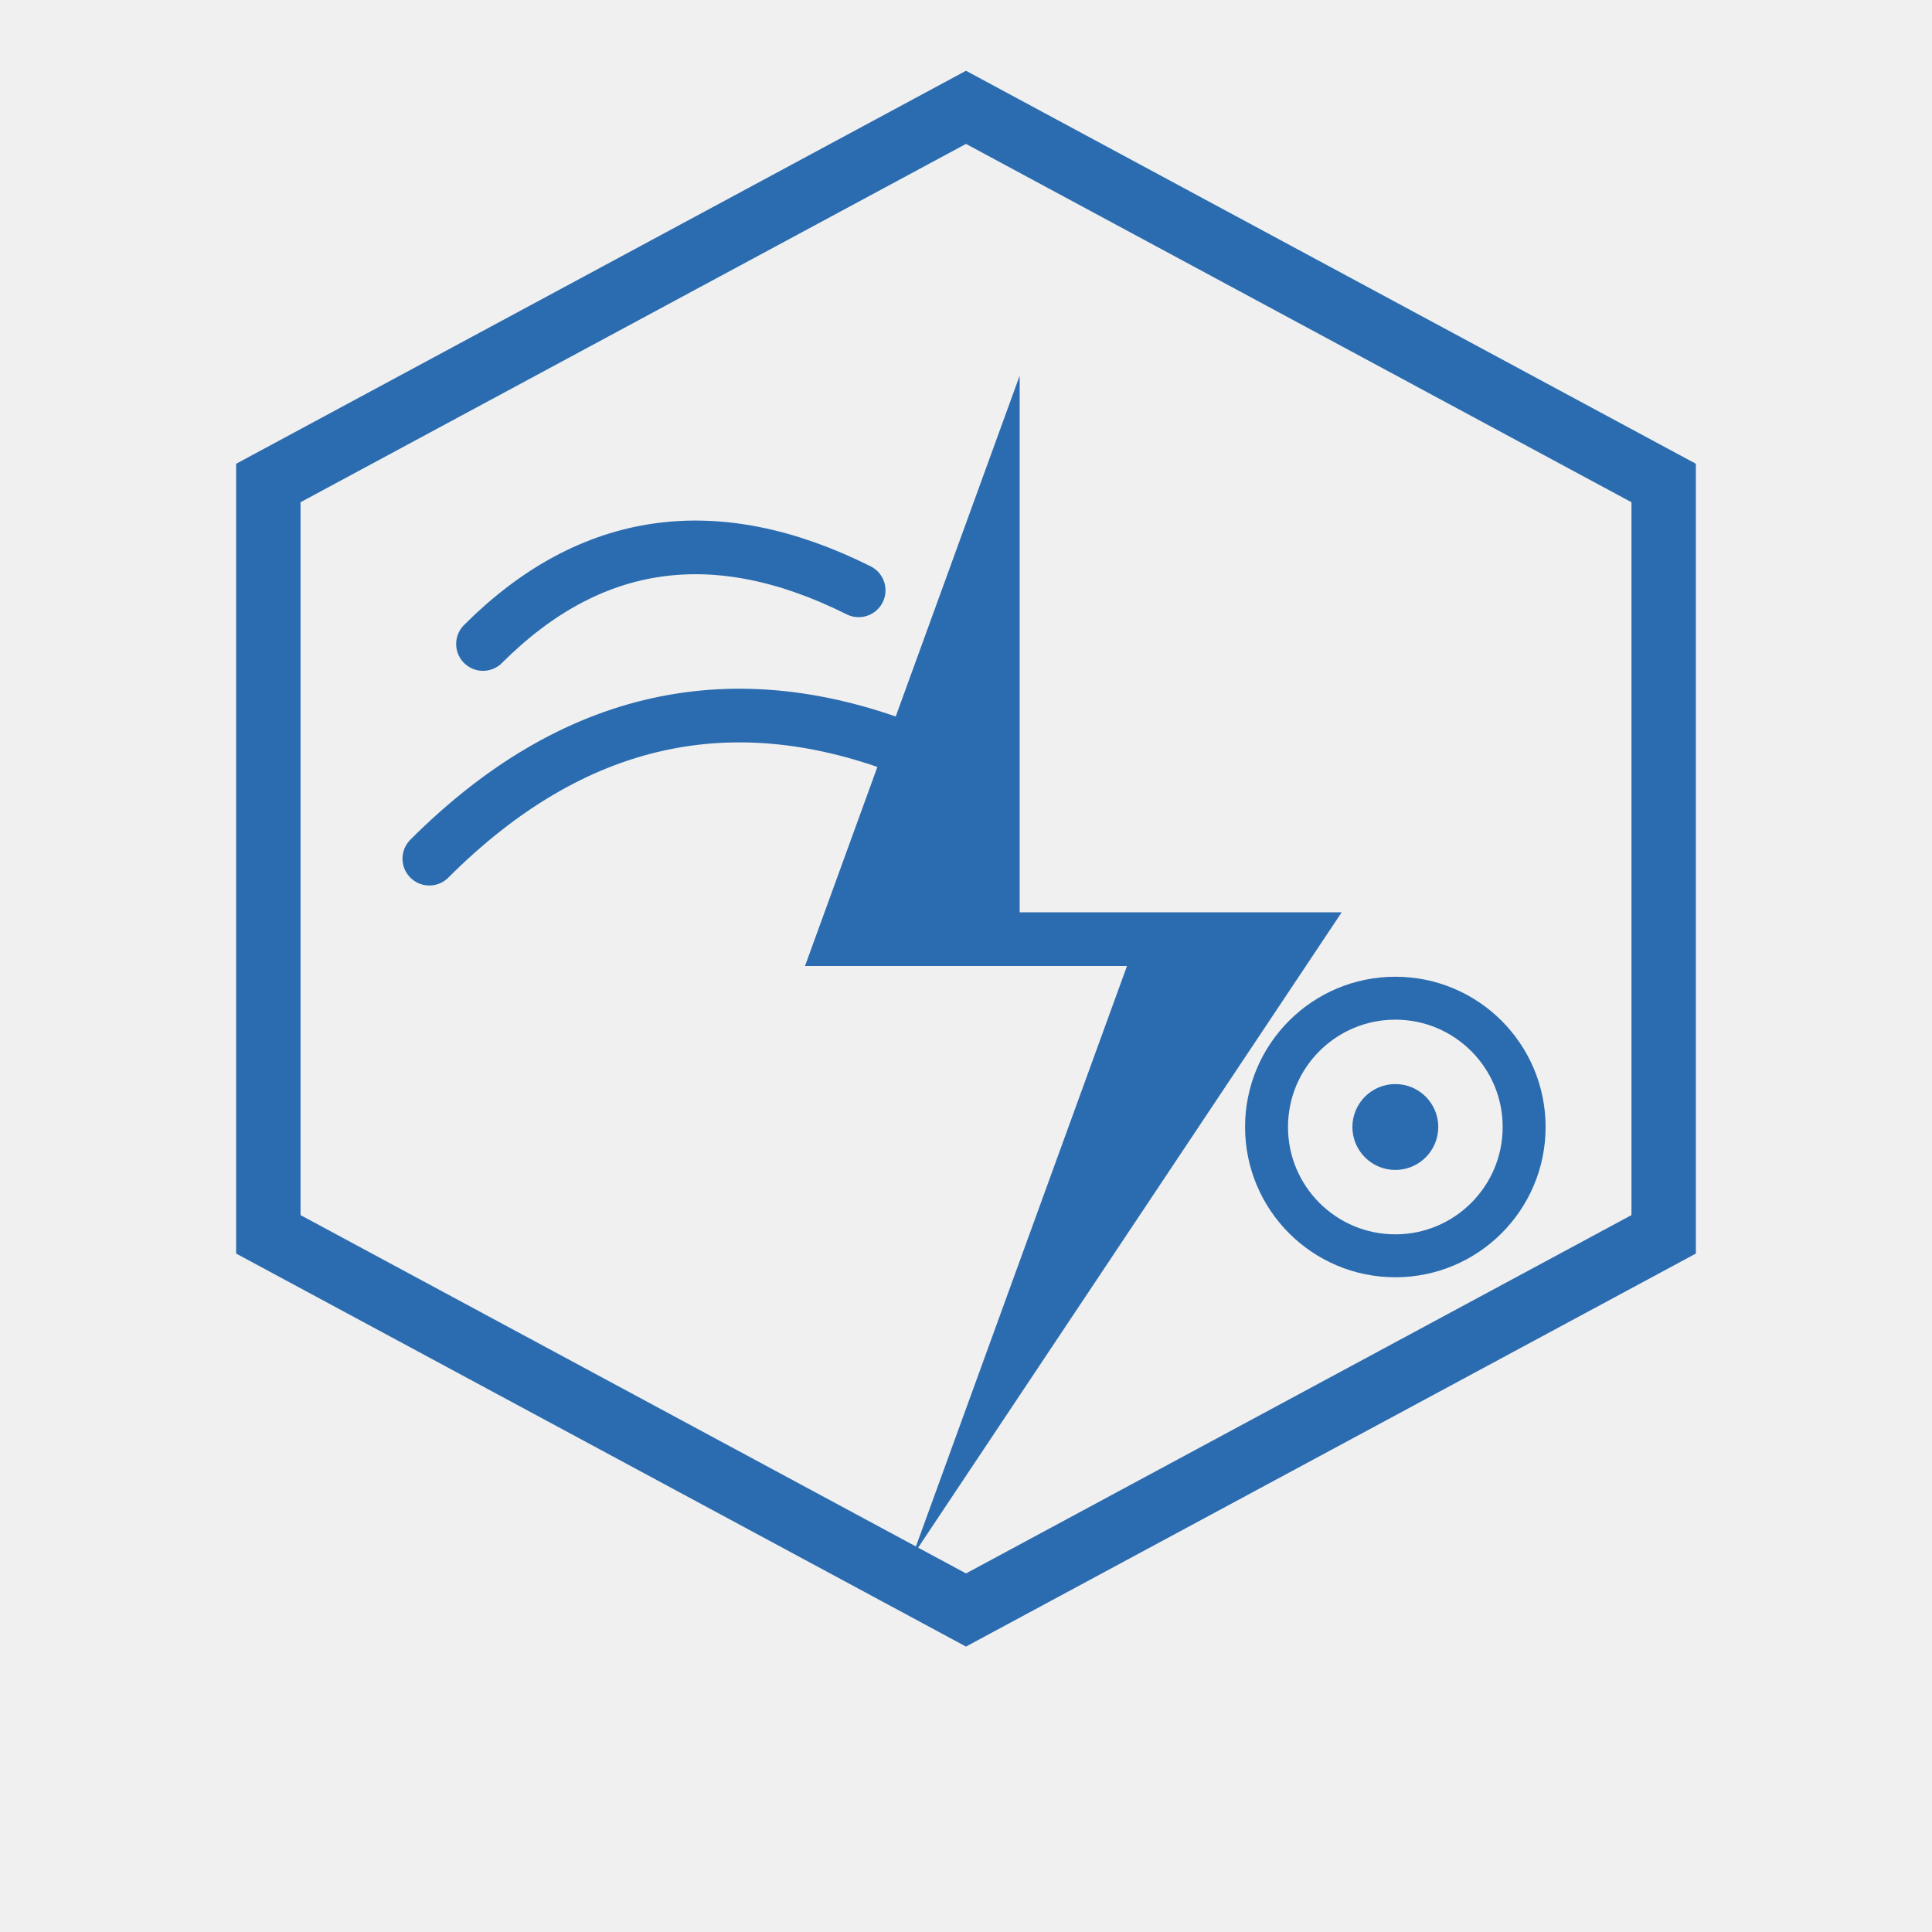
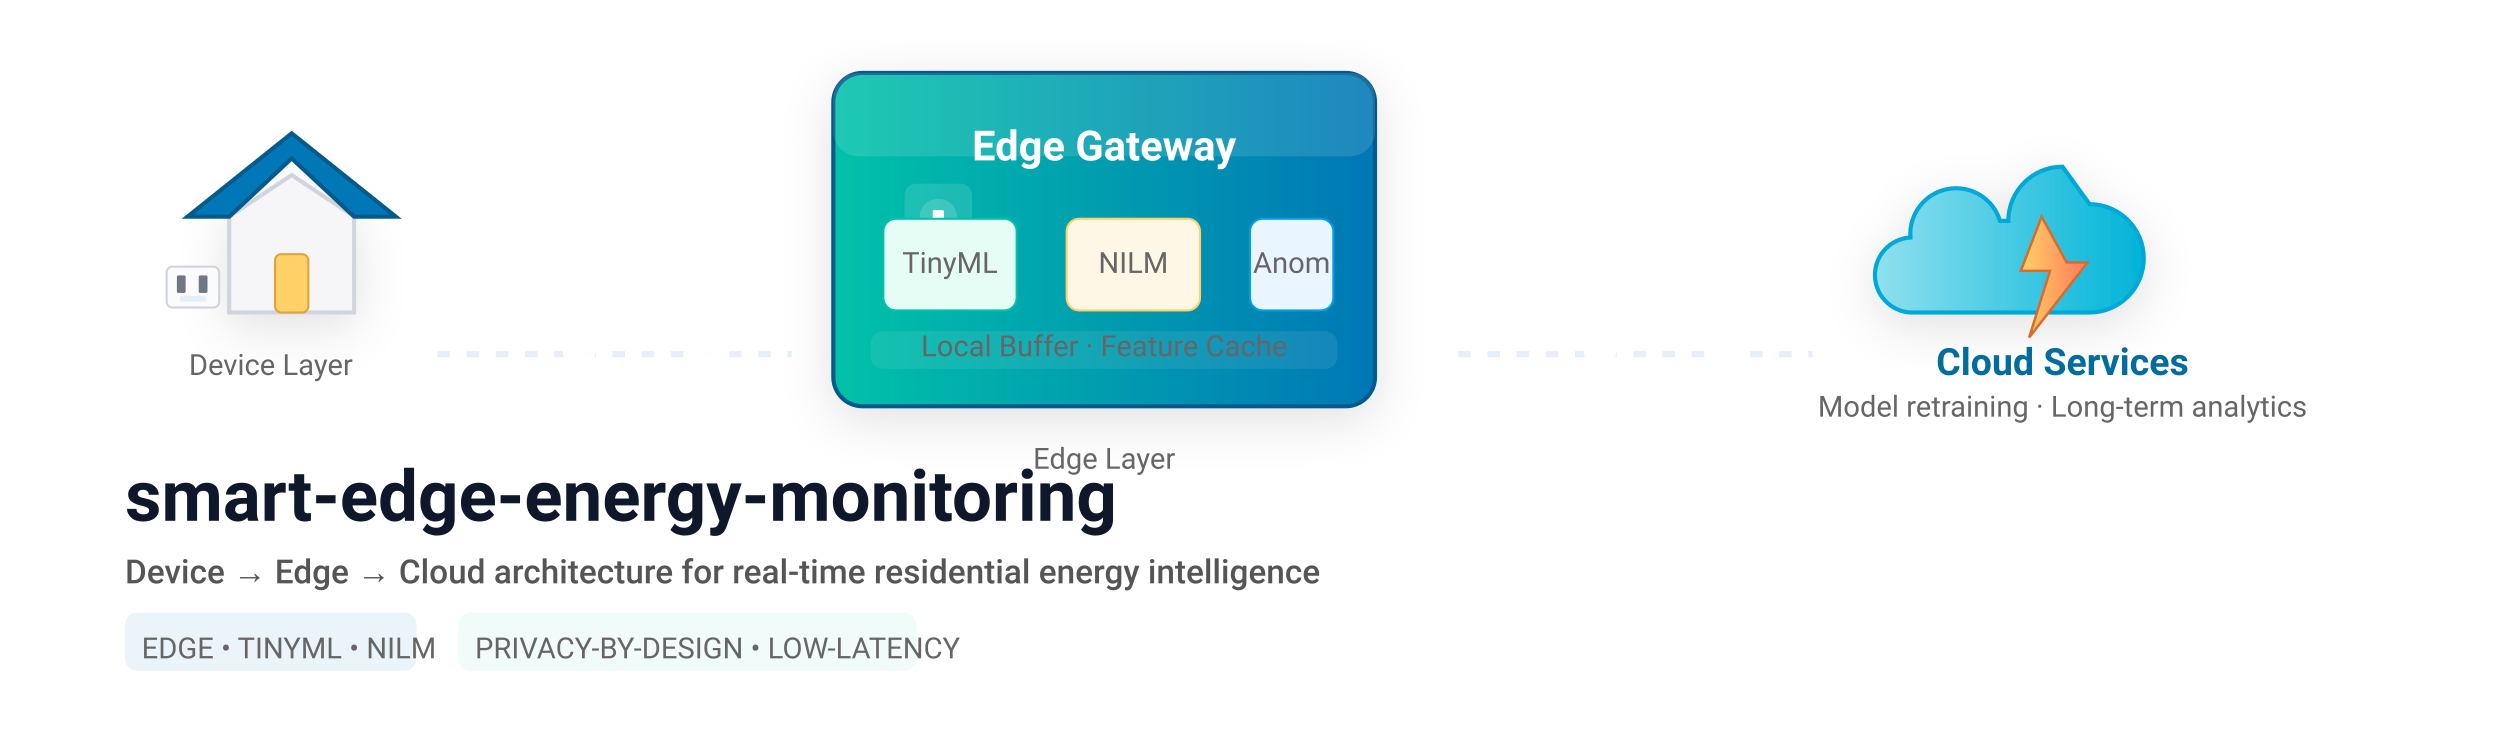
- <svg xmlns="http://www.w3.org/2000/svg" width="180" height="180" viewBox="0 0 180 180">
-   <polygon points="90,10 155,45 155,115 90,150 25,115 25,45" fill="none" stroke="#2B6CB0" stroke-width="6" />
-   <polygon points="95,35 75,90 105,90 85,145 125,85 95,85" fill="#2B6CB0" />
-   <path d="M45 60 Q60 45 80 55" stroke="#2B6CB0" stroke-width="5" fill="none" stroke-linecap="round" />
-   <path d="M40 80 Q60 60 85 70" stroke="#2B6CB0" stroke-width="5" fill="none" stroke-linecap="round" />
-   <circle cx="130" cy="105" r="12" stroke="#2B6CB0" stroke-width="4" fill="none" />
-   <circle cx="130" cy="105" r="4" fill="#2B6CB0" />
+ <svg xmlns="http://www.w3.org/2000/svg" width="1200" height="360" viewBox="0 0 1200 360" role="img" aria-label="smart-edge-energy-monitoring logo">
+   <defs>
+     <linearGradient id="g-edge" x1="0" x2="1">
+       <stop offset="0%" stop-color="#00C2A8" />
+       <stop offset="100%" stop-color="#0077B6" />
+     </linearGradient>
+     <linearGradient id="g-cloud" x1="0" x2="1">
+       <stop offset="0%" stop-color="#90E0EF" />
+       <stop offset="100%" stop-color="#00B4D8" />
+     </linearGradient>
+     <linearGradient id="g-energy" x1="0" x2="1">
+       <stop offset="0%" stop-color="#FFD166" />
+       <stop offset="100%" stop-color="#FF7A59" />
+     </linearGradient>
+     <filter id="fs" x="-40%" y="-40%" width="180%" height="180%">
+       <feDropShadow dx="0" dy="6" stdDeviation="12" flood-color="#000" flood-opacity="0.12" />
+     </filter>
+     <symbol id="node-dot" viewBox="0 0 20 20">
+       <circle cx="10" cy="10" r="10" fill="#ffffff" opacity="0.95" />
+     </symbol>
+     <style type="text/css">
+       .title { font-family: "Segoe UI", Roboto, "Helvetica Neue", Arial, sans-serif; font-weight: 700; }
+       .subtitle { font-family: "Segoe UI", Roboto, "Helvetica Neue", Arial, sans-serif; font-weight: 500; fill:#555; }
+       .label { font-family: "Segoe UI", Roboto, "Helvetica Neue", Arial, sans-serif; font-size:14px; fill:#666; }
+     </style>
+   </defs>
+   <rect x="0" y="0" width="1200" height="360" fill="#ffffff" />
+   <g transform="translate(70,40)">
+     <path d="M40 110 L40 64 L70 44 L100 64 L100 110 Z" fill="#F6F6F9" stroke="#D0D5DD" stroke-width="2" filter="url(#fs)" />
+     <path d="M20 64 L70 24 L120 64 L100 64 L70 36 L40 64 Z" fill="#0077B6" stroke="#055a8c" stroke-width="2" />
+     <rect x="62" y="82" width="16" height="28" rx="3" fill="#FFD166" stroke="#e0a33b" stroke-width="1" />
+     <g transform="translate(10,88) scale(0.7)">
+       <rect x="0" y="0" width="36" height="28" rx="4" fill="#FBFBFD" stroke="#D0D5DD" stroke-width="1.5" />
+       <rect x="7" y="6" width="6" height="12" rx="1" fill="#707683" />
+       <rect x="22" y="6" width="6" height="12" rx="1" fill="#707683" />
+       <rect x="9" y="20" width="18" height="4" rx="1" fill="#E6EEF8" />
+     </g>
+     <text x="60" y="140" text-anchor="middle" class="label">Device Layer</text>
+   </g>
+   <g transform="translate(210,170)">
+     <line x1="0" y1="0" x2="170" y2="0" stroke="#E6EEF8" stroke-width="3" stroke-dasharray="6 8" />
+     <use href="#node-dot" x="60" y="-10" width="16" height="16" />
+     <use href="#node-dot" x="120" y="-10" width="16" height="16" />
+   </g>
+   <g transform="translate(400,35)">
+     <rect x="0" y="0" rx="14" ry="14" width="260" height="160" fill="url(#g-edge)" stroke="#055a8c" stroke-width="2" filter="url(#fs)" />
+     <rect x="0" y="0" width="260" height="40" rx="12" ry="12" fill="#ffffff" opacity="0.12" />
+     <g transform="translate(18,28) scale(0.9)">
+       <rect x="18" y="28" width="36" height="36" rx="6" fill="#ffffff" opacity="0.12" />
+       <circle cx="36" cy="46" r="10" fill="#ffffff" opacity="0.15" />
+       <rect x="33" y="42" width="6" height="8" rx="1" fill="#fff" />
+     </g>
+     <text x="130" y="42" text-anchor="middle" fill="#fff" font-size="20" class="title">Edge Gateway</text>
+     <g transform="translate(24,70)">
+       <rect x="0" y="0" width="64" height="44" rx="6" fill="#E6FDF6" stroke="#00C2A8" />
+       <text x="32" y="26" text-anchor="middle" class="label" fill="#007a71">TinyML</text>
+     </g>
+     <g transform="translate(112,70)">
+       <rect x="0" y="0" width="64" height="44" rx="6" fill="#FEF7E6" stroke="#FFD166" />
+       <text x="32" y="26" text-anchor="middle" class="label" fill="#b37a17">NILM</text>
+     </g>
+     <g transform="translate(200,70)">
+       <rect x="0" y="0" width="40" height="44" rx="6" fill="#EAF6FF" stroke="#00A0E6" />
+       <text x="20" y="26" text-anchor="middle" class="label" fill="#066fa8">Anom</text>
+     </g>
+     <g transform="translate(18,124)">
+       <rect x="0" y="0" width="224" height="18" rx="6" fill="#ffffff" opacity="0.08" />
+       <text x="112" y="12" text-anchor="middle" class="label" fill="#DFF6F0">Local Buffer · Feature Cache</text>
+     </g>
+     <text x="130" y="190" text-anchor="middle" class="label" fill="#444">Edge Layer</text>
+   </g>
+   <g transform="translate(700,170)">
+     <line x1="0" y1="0" x2="170" y2="0" stroke="#E6EEF8" stroke-width="3" stroke-dasharray="6 8" />
+     <use href="#node-dot" x="60" y="-10" width="16" height="16" />
+     <use href="#node-dot" x="120" y="-10" width="16" height="16" />
+   </g>
+   <g transform="translate(900,40)">
+     <path d="M90 40              a26 26 0 0 0 -26 26              h-4              a22 22 0 0 0 -43 8              a18 18 0 0 0 2 36              h84              a26 26 0 0 0 0 -52              z" fill="url(#g-cloud)" stroke="#00A8D8" stroke-width="2" filter="url(#fs)" />
+     <path d="M80 64 L70 90 L84 90 L74 122 L102 86 L92 86 Z" fill="url(#g-energy)" stroke="#d96b2b" stroke-width="1.2" />
+     <text x="90" y="140" text-anchor="middle" class="title" fill="#026C9E" font-size="18">Cloud Services</text>
+     <text x="90" y="160" text-anchor="middle" class="label">Model retraining · Long-term analytics</text>
+   </g>
+   <g transform="translate(60,250)">
+     <text x="0" y="0" class="title" font-size="34" fill="#0F172A">smart-edge-energy-monitoring</text>
+     <text x="0" y="30" class="subtitle" font-size="16">Device → Edge → Cloud architecture for real-time residential energy intelligence</text>
+   </g>
+   <g transform="translate(60,310)">
+     <rect x="0" y="-16" rx="6" ry="6" width="140" height="28" fill="#0077B6" opacity="0.08" />
+     <text x="8" y="6" class="label" fill="#0077B6">EDGE • TINYML • NILM</text>
+     <rect x="160" y="-16" rx="6" ry="6" width="220" height="28" fill="#00C2A8" opacity="0.06" />
+     <text x="168" y="6" class="label" fill="#007B6A">PRIVACY-BY-DESIGN • LOW-LATENCY</text>
+   </g>
</svg>
